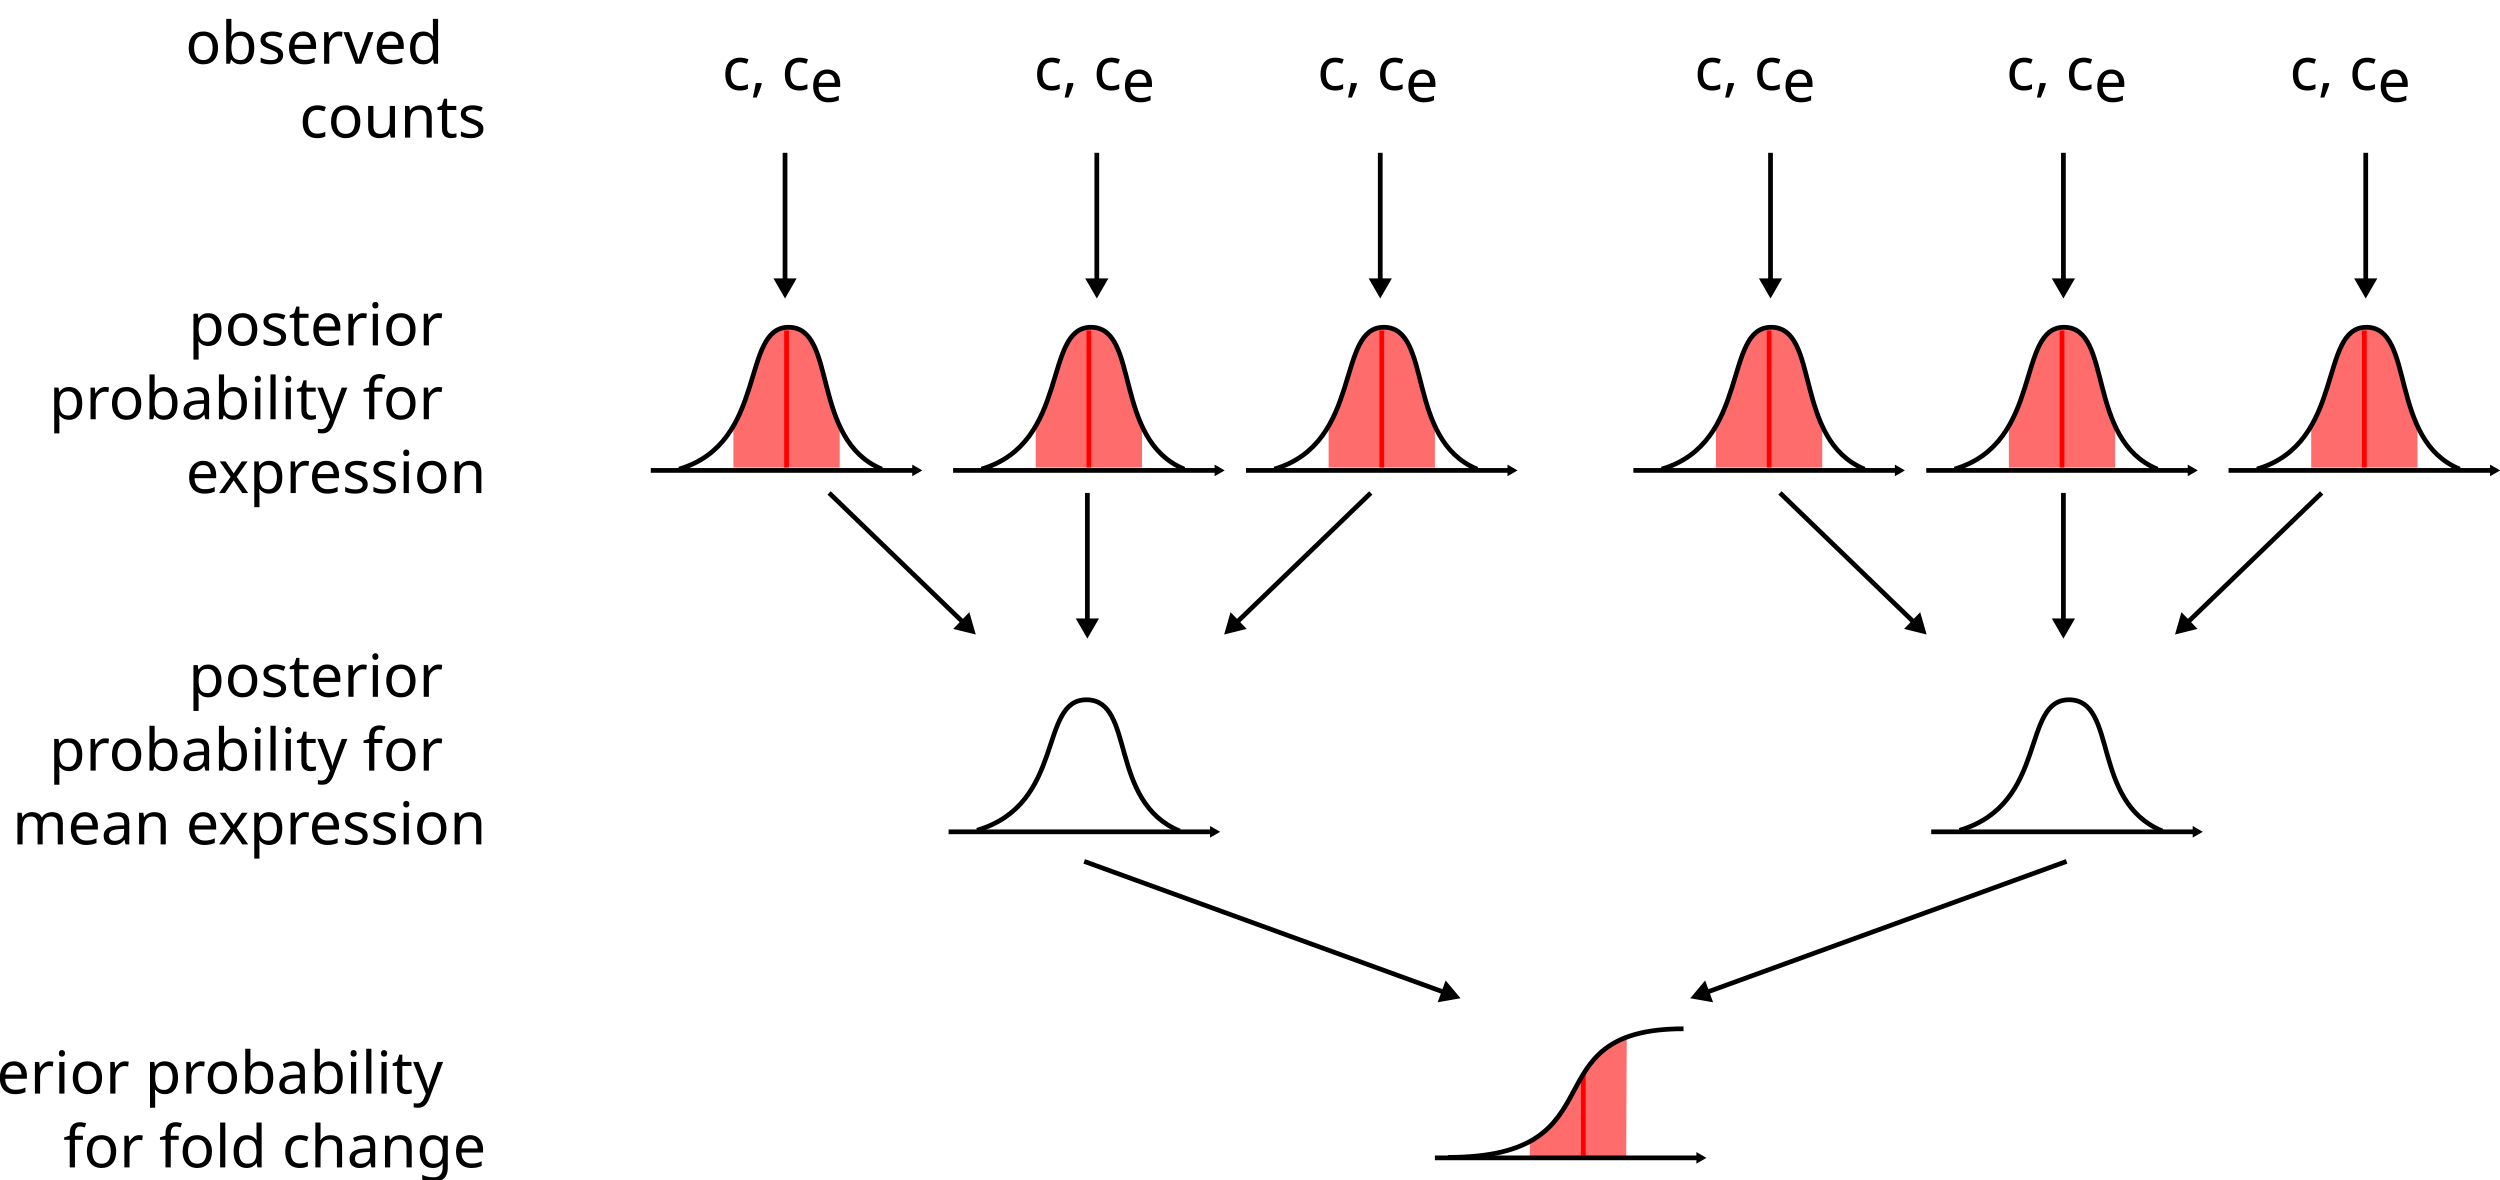
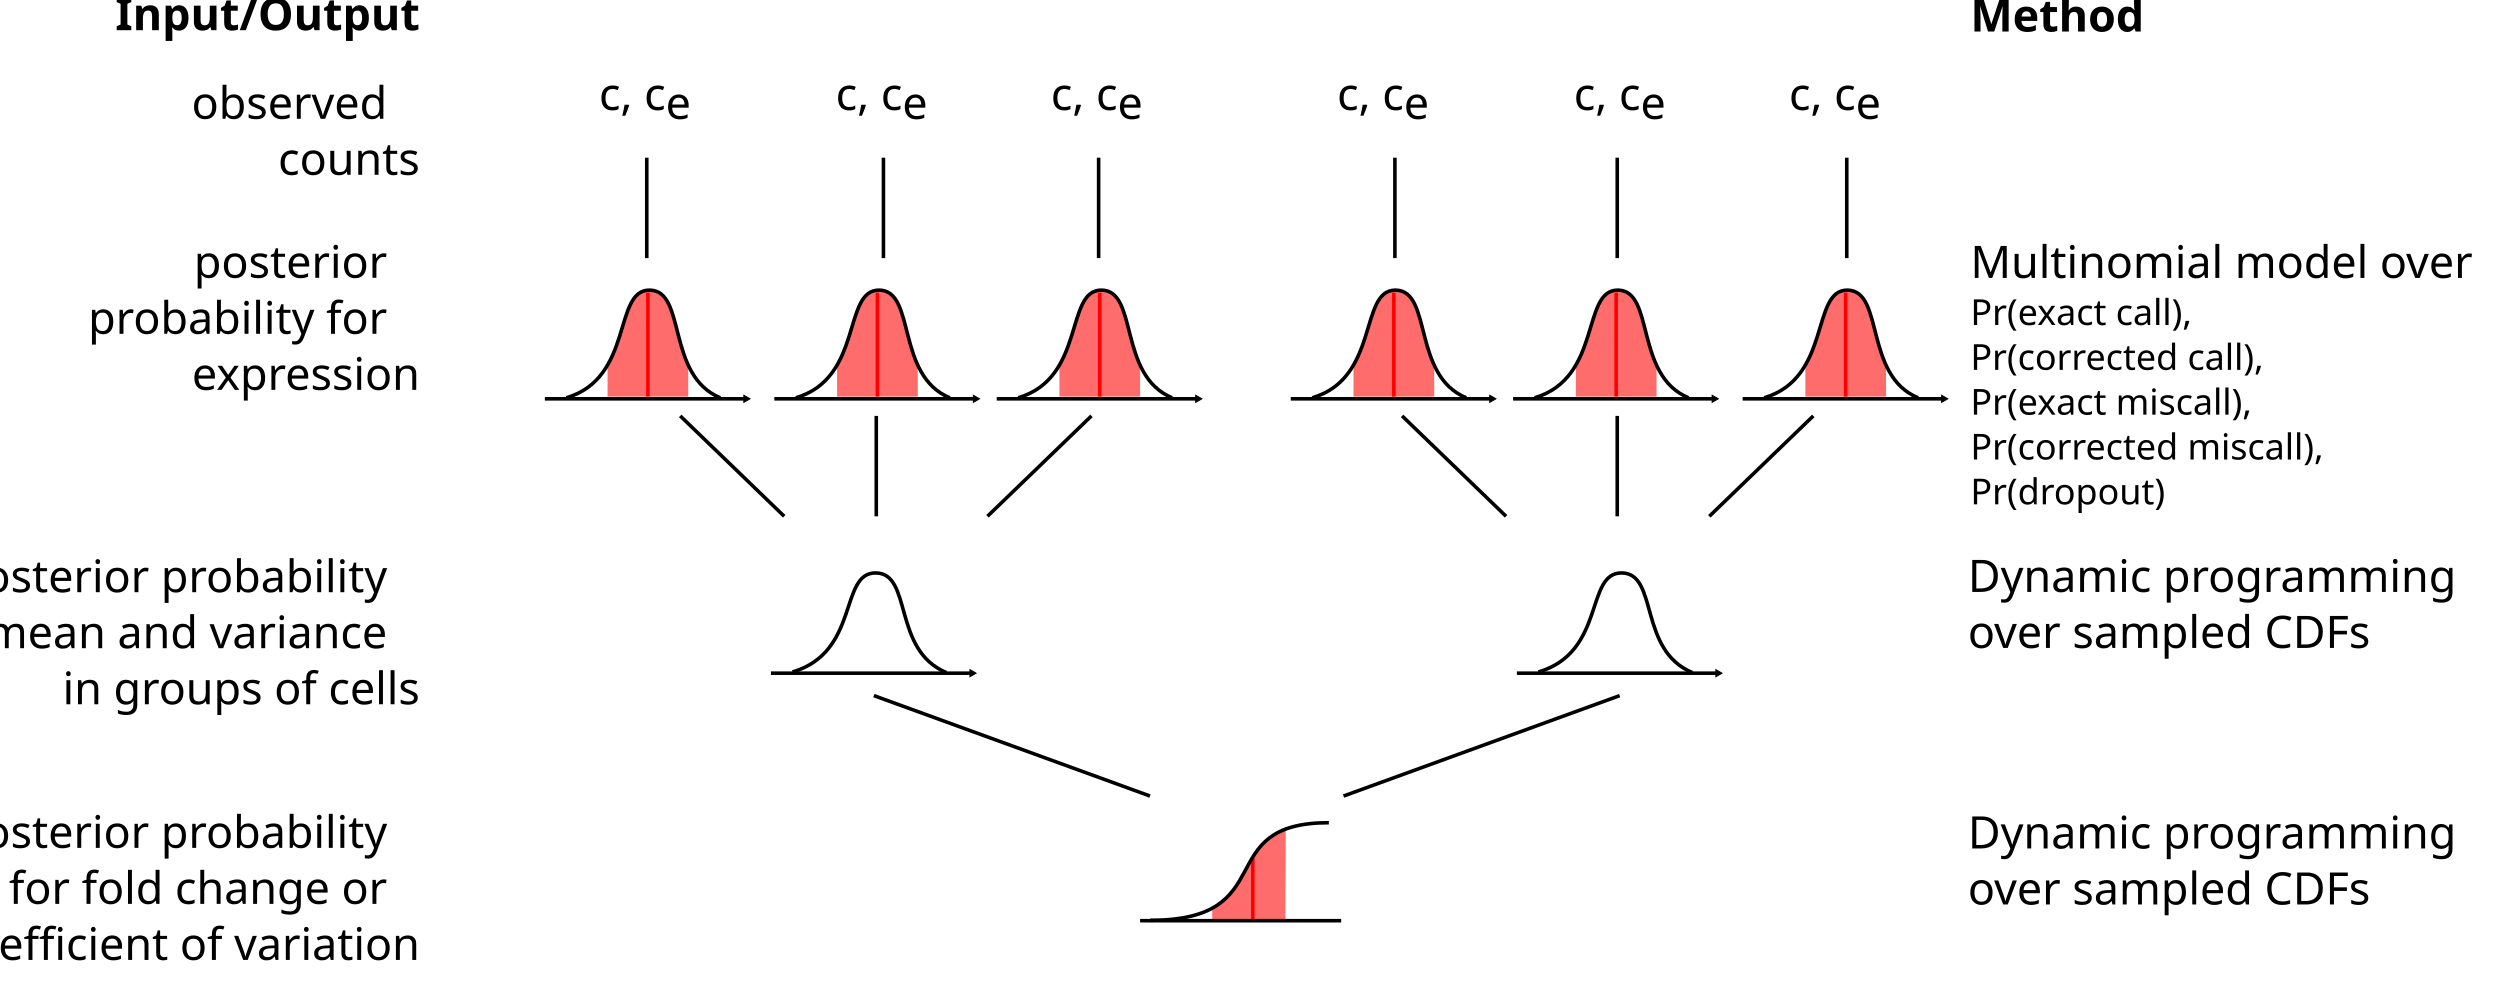
- <svg xmlns="http://www.w3.org/2000/svg" width="149.357mm" height="70.477mm" viewBox="0 0 529.216 249.722" id="svg2" version="1.1">
+ <svg xmlns="http://www.w3.org/2000/svg" width="196.741mm" height="77.484mm" viewBox="0 0 697.115 274.55" id="svg2" version="1.1">
  <defs id="defs4">
    <marker style="overflow:visible" id="marker4360" refX="0" refY="0" orient="auto">
      <path transform="scale(0.2,0.2)" style="fill:#000000;fill-opacity:1;fill-rule:evenodd;stroke:#000000;stroke-width:1pt;stroke-opacity:1" d="m 5.77,0 -8.65,5 0,-10 8.65,5 z" id="path4362" />
    </marker>
    <marker orient="auto" refY="0" refX="0" id="marker4354" style="overflow:visible">
      <path id="path4356" d="m 5.77,0 -8.65,5 0,-10 8.65,5 z" style="fill:#000000;fill-opacity:1;fill-rule:evenodd;stroke:#000000;stroke-width:1pt;stroke-opacity:1" transform="scale(0.4,0.4)" />
    </marker>
    <marker orient="auto" refY="0" refX="0" id="marker4350" style="overflow:visible">
      <path id="path4352" d="m 5.77,0 -8.65,5 0,-10 8.65,5 z" style="fill:#000000;fill-opacity:1;fill-rule:evenodd;stroke:#000000;stroke-width:1pt;stroke-opacity:1" transform="scale(0.4,0.4)" />
    </marker>
    <marker orient="auto" refY="0" refX="0" id="marker10887" style="overflow:visible">
      <path id="path10889" d="m 5.77,0 -8.65,5 0,-10 8.65,5 z" style="fill:#000000;fill-opacity:1;fill-rule:evenodd;stroke:#000000;stroke-width:1pt;stroke-opacity:1" transform="scale(0.4,0.4)" />
    </marker>
-     <marker style="overflow:visible" id="marker9231" refX="0" refY="0" orient="auto">
-       <path transform="scale(0.4,0.4)" style="fill:#000000;fill-opacity:1;fill-rule:evenodd;stroke:#000000;stroke-width:1pt;stroke-opacity:1" d="m 5.77,0 -8.65,5 0,-10 8.65,5 z" id="path9233" />
-     </marker>
-     <marker orient="auto" refY="0" refX="0" id="marker8805" style="overflow:visible">
-       <path id="path8807" d="m 5.77,0 -8.65,5 0,-10 8.65,5 z" style="fill:#000000;fill-opacity:1;fill-rule:evenodd;stroke:#000000;stroke-width:1pt;stroke-opacity:1" transform="scale(0.4,0.4)" />
-     </marker>
-     <marker style="overflow:visible" id="marker5971" refX="0" refY="0" orient="auto">
-       <path transform="scale(0.4,0.4)" style="fill:#000000;fill-opacity:1;fill-rule:evenodd;stroke:#000000;stroke-width:1pt;stroke-opacity:1" d="m 5.77,0 -8.65,5 0,-10 8.65,5 z" id="path5973" />
-     </marker>
-     <marker style="overflow:visible" id="marker5287" refX="0" refY="0" orient="auto">
-       <path transform="scale(0.4,0.4)" style="fill:#000000;fill-opacity:1;fill-rule:evenodd;stroke:#000000;stroke-width:1pt;stroke-opacity:1" d="m 5.77,0 -8.65,5 0,-10 8.65,5 z" id="path5289" />
-     </marker>
-     <marker orient="auto" refY="0" refX="0" id="marker5065" style="overflow:visible">
-       <path id="path5067" d="m 5.77,0 -8.65,5 0,-10 8.65,5 z" style="fill:#000000;fill-opacity:1;fill-rule:evenodd;stroke:#000000;stroke-width:1pt;stroke-opacity:1" transform="scale(0.4,0.4)" />
-     </marker>
-     <marker style="overflow:visible" id="marker4807" refX="0" refY="0" orient="auto">
-       <path transform="scale(0.4,0.4)" style="fill:#000000;fill-opacity:1;fill-rule:evenodd;stroke:#000000;stroke-width:1pt;stroke-opacity:1" d="m 5.77,0 -8.65,5 0,-10 8.65,5 z" id="path4809" />
-     </marker>
-     <marker orient="auto" refY="0" refX="0" id="TriangleOutM" style="overflow:visible">
-       <path id="path4297" d="m 5.77,0 -8.65,5 0,-10 8.65,5 z" style="fill:#000000;fill-opacity:1;fill-rule:evenodd;stroke:#000000;stroke-width:1pt;stroke-opacity:1" transform="scale(0.4,0.4)" />
-     </marker>
    <marker style="overflow:visible" id="marker4733" refX="0" refY="0" orient="auto">
      <path transform="scale(0.2,0.2)" style="fill:#000000;fill-opacity:1;fill-rule:evenodd;stroke:#000000;stroke-width:1pt;stroke-opacity:1" d="m 5.77,0 -8.65,5 0,-10 8.65,5 z" id="path4735" />
    </marker>
    <marker orient="auto" refY="0" refX="0" id="TriangleOutS" style="overflow:visible">
      <path id="path4300" d="m 5.77,0 -8.65,5 0,-10 8.65,5 z" style="fill:#000000;fill-opacity:1;fill-rule:evenodd;stroke:#000000;stroke-width:1pt;stroke-opacity:1" transform="scale(0.2,0.2)" />
    </marker>
  </defs>
-   <g id="layer1" transform="translate(86.18046,-53.01717)">
-     <path style="fill:#ff0000;fill-opacity:0.575;stroke:none;stroke-width:1.5;stroke-linejoin:round;stroke-miterlimit:4;stroke-dasharray:none;stroke-dashoffset:0;stroke-opacity:1" d="m 248.281,281.526 c 2.55,-4.182 5.725,-7.114 9.899,-9.546 l -0.121,25.809 -20.385,0 0,-3.359 c 5.036,-1.927 8.071,-7.853 10.607,-12.905 z" id="rect4378" />
-     <path style="fill:none;fill-rule:evenodd;stroke:#ff0000;stroke-width:1px;stroke-linecap:butt;stroke-linejoin:miter;stroke-opacity:1" d="m 248.988,280.376 0,17.331" id="path4376" />
+   <g id="layer1" transform="translate(100.3467,-41.39093)">
+     <path style="fill:#ff0000;fill-opacity:0.575;stroke:none;stroke-width:1.5;stroke-linejoin:round;stroke-miterlimit:4;stroke-dasharray:none;stroke-dashoffset:0;stroke-opacity:1;marker-end:" d="m 248.281,281.526 c 2.55,-4.182 5.725,-7.114 9.899,-9.546 l -0.121,25.809 -20.385,0 0,-3.359 c 5.036,-1.927 8.071,-7.853 10.607,-12.905 z" id="rect4378" />
+     <path style="fill:none;fill-rule:evenodd;stroke:#ff0000;stroke-width:1px;stroke-linecap:butt;stroke-linejoin:miter;stroke-opacity:1;marker-end:" d="m 248.988,280.376 0,17.331" id="path4376" />
    <text xml:space="preserve" style="font-style:normal;font-weight:normal;font-size:65%;line-height:125%;font-family:sans-serif;letter-spacing:0px;word-spacing:0px;baseline-shift:sub;fill:#000000;fill-opacity:1;stroke:none;stroke-width:1px;stroke-linecap:butt;stroke-linejoin:miter;stroke-opacity:1" x="66.67" y="70.494" id="text4136">
      <tspan id="tspan4138" x="66.67" y="70.494" style="font-size:12.5px">c, c<tspan style="font-size:12.5px;baseline-shift:sub" id="tspan4144">e</tspan>
      </tspan>
    </text>
-     <text xml:space="preserve" style="font-style:normal;font-weight:normal;font-size:17.5px;line-height:125%;font-family:sans-serif;text-align:end;letter-spacing:0px;word-spacing:0px;text-anchor:end;fill:#000000;fill-opacity:1;stroke:none;stroke-width:1px;stroke-linecap:butt;stroke-linejoin:miter;stroke-opacity:1" x="39.467" y="66.514" id="text4500">
-       <tspan x="39.467" y="66.514" style="font-size:12.5px;text-align:end;text-anchor:end" id="tspan4729">observed</tspan>
-       <tspan x="39.467" y="82.139" id="tspan4504" style="font-size:12.5px;text-align:end;text-anchor:end">counts</tspan>
+     <text xml:space="preserve" style="font-style:normal;font-weight:normal;font-size:17.5px;line-height:125%;font-family:sans-serif;text-align:end;letter-spacing:0px;word-spacing:0px;text-anchor:end;fill:#000000;fill-opacity:1;stroke:none;stroke-width:1px;stroke-linecap:butt;stroke-linejoin:miter;stroke-opacity:1" x="39.467" y="74.514" id="text4500">
+       <tspan x="39.467" y="74.514" style="font-size:12.5px;text-align:end;text-anchor:end" id="tspan4729">observed</tspan>
+       <tspan x="39.467" y="90.139" id="tspan4504" style="font-size:12.5px;text-align:end;text-anchor:end">counts</tspan>
    </text>
-     <text id="text4508" y="110.514" x="39.467" style="font-style:normal;font-weight:normal;font-size:17.5px;line-height:125%;font-family:sans-serif;text-align:end;letter-spacing:0px;word-spacing:0px;text-anchor:end;fill:#000000;fill-opacity:1;stroke:none;stroke-width:1px;stroke-linecap:butt;stroke-linejoin:miter;stroke-opacity:1" xml:space="preserve">
-       <tspan style="font-size:12.5px;text-align:end;text-anchor:end" id="tspan4512" y="110.514" x="39.467" />
-       <tspan style="font-size:12.5px;text-align:end;text-anchor:end" y="126.139" x="39.467" id="tspan11023">posterior</tspan>
-       <tspan style="font-size:12.5px;text-align:end;text-anchor:end" y="141.764" x="39.467" id="tspan4516">probability for</tspan>
-       <tspan style="font-size:12.5px;text-align:end;text-anchor:end" y="157.389" x="39.467" id="tspan4518">expression</tspan>
+     <text id="text4508" y="103.221" x="39.467" style="font-style:normal;font-weight:normal;font-size:17.5px;line-height:125%;font-family:sans-serif;text-align:end;letter-spacing:0px;word-spacing:0px;text-anchor:end;fill:#000000;fill-opacity:1;stroke:none;stroke-width:1px;stroke-linecap:butt;stroke-linejoin:miter;stroke-opacity:1" xml:space="preserve">
+       <tspan style="font-size:12.5px;text-align:end;text-anchor:end" id="tspan4512" y="103.221" x="39.467" />
+       <tspan style="font-size:12.5px;text-align:end;text-anchor:end" y="118.846" x="39.467" id="tspan11023">posterior</tspan>
+       <tspan style="font-size:12.5px;text-align:end;text-anchor:end" y="134.471" x="39.467" id="tspan4516">probability for</tspan>
+       <tspan style="font-size:12.5px;text-align:end;text-anchor:end" y="150.096" x="39.467" id="tspan4518">expression</tspan>
    </text>
    <g id="g4364">
      <path style="fill:none;fill-rule:evenodd;stroke:#000000;stroke-width:1px;stroke-linecap:butt;stroke-linejoin:miter;stroke-opacity:1;marker-end:url(#marker4360)" d="m 114.627,229.103 56.063,0" id="path4522" />
      <path style="fill:none;fill-rule:evenodd;stroke:#000000;stroke-width:1px;stroke-linecap:butt;stroke-linejoin:miter;stroke-opacity:1" d="m 120.627,228.78 c 18.856,-5.556 12.969,-27.731 23.234,-27.628 10.3,0.104 4.546,21.55 19.698,27.779" id="path4524" />
    </g>
-     <text xml:space="preserve" style="font-style:normal;font-weight:normal;font-size:17.5px;line-height:125%;font-family:sans-serif;text-align:end;letter-spacing:0px;word-spacing:0px;text-anchor:end;fill:#000000;fill-opacity:1;stroke:none;stroke-width:1px;stroke-linecap:butt;stroke-linejoin:miter;stroke-opacity:1" x="39.467" y="200.514" id="text4526">
-       <tspan x="39.467" y="200.514" id="tspan4528" style="font-size:12.5px;text-align:end;text-anchor:end">posterior</tspan>
-       <tspan id="tspan4530" x="39.467" y="216.139" style="font-size:12.5px;text-align:end;text-anchor:end">probability for</tspan>
-       <tspan id="tspan4532" x="39.467" y="231.764" style="font-size:12.5px;text-align:end;text-anchor:end">mean expression</tspan>
+     <text xml:space="preserve" style="font-style:normal;font-weight:normal;font-size:17.5px;line-height:125%;font-family:sans-serif;text-align:end;letter-spacing:0px;word-spacing:0px;text-anchor:end;fill:#000000;fill-opacity:1;stroke:none;stroke-width:1px;stroke-linecap:butt;stroke-linejoin:miter;stroke-opacity:1" x="39.467" y="206.514" id="text4526">
+       <tspan id="tspan4530" x="39.467" y="206.514" style="font-size:12.5px;text-align:end;text-anchor:end">posterior probability</tspan>
+       <tspan id="tspan4532" x="39.467" y="222.139" style="font-size:12.5px;text-align:end;text-anchor:end">for mean and variance</tspan>
+       <tspan x="39.467" y="237.764" style="font-size:12.5px;text-align:end;text-anchor:end" id="tspan4385">in groups of cells</tspan>
    </text>
-     <text id="text4534" y="284.514" x="39.467" style="font-style:normal;font-weight:normal;font-size:17.5px;line-height:125%;font-family:sans-serif;text-align:end;letter-spacing:0px;word-spacing:0px;text-anchor:end;fill:#000000;fill-opacity:1;stroke:none;stroke-width:1px;stroke-linecap:butt;stroke-linejoin:miter;stroke-opacity:1" xml:space="preserve">
-       <tspan style="font-size:12.5px;text-align:end;text-anchor:end" y="284.514" x="39.467" id="tspan4540">posterior probability</tspan>
-       <tspan style="font-size:12.5px;text-align:end;text-anchor:end" y="300.139" x="39.467" id="tspan4547">for fold change</tspan>
+     <text id="text4534" y="277.807" x="39.467" style="font-style:normal;font-weight:normal;font-size:17.5px;line-height:125%;font-family:sans-serif;text-align:end;letter-spacing:0px;word-spacing:0px;text-anchor:end;fill:#000000;fill-opacity:1;stroke:none;stroke-width:1px;stroke-linecap:butt;stroke-linejoin:miter;stroke-opacity:1" xml:space="preserve">
+       <tspan style="font-size:12.5px;text-align:end;text-anchor:end" y="277.807" x="39.467" id="tspan4540">posterior probability</tspan>
+       <tspan style="font-size:12.5px;text-align:end;text-anchor:end" y="293.432" x="39.467" id="tspan4547">for fold change or</tspan>
+       <tspan style="font-size:12.5px;text-align:end;text-anchor:end" y="309.057" x="39.467" id="tspan4383">coefficient of variation</tspan>
    </text>
-     <path style="fill:none;fill-rule:evenodd;stroke:#000000;stroke-width:1px;stroke-linecap:butt;stroke-linejoin:miter;stroke-opacity:1;marker-end:url(#TriangleOutS)" d="m 217.569,298.123 56.063,0" id="path4551" />
-     <path id="path11040" d="m 220.35,298.022 c 37.124,0 16.616,-27.224 49.851,-27.224" style="fill:none;fill-rule:evenodd;stroke:#000000;stroke-width:1px;stroke-linecap:butt;stroke-linejoin:miter;stroke-opacity:1" />
+     <path style="fill:none;fill-rule:evenodd;stroke:#000000;stroke-width:1px;stroke-linecap:butt;stroke-linejoin:miter;stroke-opacity:1;marker-end:" d="m 217.569,298.123 56.063,0" id="path4551" />
+     <path id="path11040" d="m 220.35,298.022 c 37.124,0 16.616,-27.224 49.851,-27.224" style="fill:none;fill-rule:evenodd;stroke:#000000;stroke-width:1px;stroke-linecap:butt;stroke-linejoin:miter;stroke-opacity:1;marker-end:" />
    <text id="text4567" y="70.494" x="132.67" style="font-style:normal;font-weight:normal;font-size:65%;line-height:125%;font-family:sans-serif;letter-spacing:0px;word-spacing:0px;baseline-shift:sub;fill:#000000;fill-opacity:1;stroke:none;stroke-width:1px;stroke-linecap:butt;stroke-linejoin:miter;stroke-opacity:1" xml:space="preserve">
      <tspan style="font-size:12.5px" y="70.494" x="132.67" id="tspan4569">c, c<tspan id="tspan4571" style="font-size:12.5px;baseline-shift:sub">e</tspan>
      </tspan>
    </text>
    <text xml:space="preserve" style="font-style:normal;font-weight:normal;font-size:65%;line-height:125%;font-family:sans-serif;letter-spacing:0px;word-spacing:0px;baseline-shift:sub;fill:#000000;fill-opacity:1;stroke:none;stroke-width:1px;stroke-linecap:butt;stroke-linejoin:miter;stroke-opacity:1" x="192.67" y="70.494" id="text4573">
      <tspan id="tspan4575" x="192.67" y="70.494" style="font-size:12.5px">c, c<tspan style="font-size:12.5px;baseline-shift:sub" id="tspan4577">e</tspan>
      </tspan>
    </text>
-     <path style="fill:none;fill-rule:evenodd;stroke:#000000;stroke-width:1px;stroke-linecap:butt;stroke-linejoin:miter;stroke-opacity:1;marker-end:url(#TriangleOutM)" d="M 80,85.362 80,113.362" id="path4731" />
-     <path id="path4805" d="m 146,85.362 0,28" style="fill:none;fill-rule:evenodd;stroke:#000000;stroke-width:1px;stroke-linecap:butt;stroke-linejoin:miter;stroke-opacity:1;marker-end:url(#marker4350)" />
-     <path style="fill:none;fill-rule:evenodd;stroke:#000000;stroke-width:1px;stroke-linecap:butt;stroke-linejoin:miter;stroke-opacity:1;marker-end:url(#marker5065)" d="m 206,85.362 0,28" id="path5063" />
-     <path id="path5285" d="m 144,157.362 0,28" style="fill:none;fill-rule:evenodd;stroke:#000000;stroke-width:1px;stroke-linecap:butt;stroke-linejoin:miter;stroke-opacity:1;marker-end:url(#marker4354)" />
-     <path id="path5969" d="M 204,157.362 175,185.362" style="fill:none;fill-rule:evenodd;stroke:#000000;stroke-width:1px;stroke-linecap:butt;stroke-linejoin:miter;stroke-opacity:1;marker-end:url(#marker5971)" />
-     <path style="fill:none;fill-rule:evenodd;stroke:#000000;stroke-width:1px;stroke-linecap:butt;stroke-linejoin:miter;stroke-opacity:1;marker-end:url(#marker8805)" d="M 89.328,157.362 118.328,185.362" id="path8803" />
-     <path id="path9229" d="m 143.328,235.362 77,28" style="fill:none;fill-rule:evenodd;stroke:#000000;stroke-width:1px;stroke-linecap:butt;stroke-linejoin:miter;stroke-opacity:1;marker-end:url(#marker9231)" />
+     <path style="fill:none;fill-rule:evenodd;stroke:#000000;stroke-width:1px;stroke-linecap:butt;stroke-linejoin:miter;stroke-opacity:1;marker-end:" d="M 80,85.362 80,113.362" id="path4731" />
+     <path id="path4805" d="m 146,85.362 0,28" style="fill:none;fill-rule:evenodd;stroke:#000000;stroke-width:1px;stroke-linecap:butt;stroke-linejoin:miter;stroke-opacity:1;marker-end:" />
+     <path style="fill:none;fill-rule:evenodd;stroke:#000000;stroke-width:1px;stroke-linecap:butt;stroke-linejoin:miter;stroke-opacity:1;marker-end:" d="m 206,85.362 0,28" id="path5063" />
+     <path id="path5285" d="m 144,157.362 0,28" style="fill:none;fill-rule:evenodd;stroke:#000000;stroke-width:1px;stroke-linecap:butt;stroke-linejoin:miter;stroke-opacity:1;marker-end:" />
+     <path id="path5969" d="M 204,157.362 175,185.362" style="fill:none;fill-rule:evenodd;stroke:#000000;stroke-width:1px;stroke-linecap:butt;stroke-linejoin:miter;stroke-opacity:1;marker-end:" />
+     <path style="fill:none;fill-rule:evenodd;stroke:#000000;stroke-width:1px;stroke-linecap:butt;stroke-linejoin:miter;stroke-opacity:1;marker-end:" d="M 89.328,157.362 118.328,185.362" id="path8803" />
+     <path id="path9229" d="m 143.328,235.362 77,28" style="fill:none;fill-rule:evenodd;stroke:#000000;stroke-width:1px;stroke-linecap:butt;stroke-linejoin:miter;stroke-opacity:1;marker-end:" />
    <text id="text10825" y="70.494" x="272.501" style="font-style:normal;font-weight:normal;font-size:65%;line-height:125%;font-family:sans-serif;letter-spacing:0px;word-spacing:0px;baseline-shift:sub;fill:#000000;fill-opacity:1;stroke:none;stroke-width:1px;stroke-linecap:butt;stroke-linejoin:miter;stroke-opacity:1" xml:space="preserve">
      <tspan style="font-size:12.5px" y="70.494" x="272.501" id="tspan10827">c, c<tspan id="tspan10829" style="font-size:12.5px;baseline-shift:sub">e</tspan>
      </tspan>
    </text>
    <text xml:space="preserve" style="font-style:normal;font-weight:normal;font-size:65%;line-height:125%;font-family:sans-serif;letter-spacing:0px;word-spacing:0px;baseline-shift:sub;fill:#000000;fill-opacity:1;stroke:none;stroke-width:1px;stroke-linecap:butt;stroke-linejoin:miter;stroke-opacity:1" x="338.501" y="70.494" id="text10861">
      <tspan id="tspan10863" x="338.501" y="70.494" style="font-size:12.5px">c, c<tspan style="font-size:12.5px;baseline-shift:sub" id="tspan10865">e</tspan>
      </tspan>
    </text>
    <text id="text10867" y="70.494" x="398.501" style="font-style:normal;font-weight:normal;font-size:65%;line-height:125%;font-family:sans-serif;letter-spacing:0px;word-spacing:0px;baseline-shift:sub;fill:#000000;fill-opacity:1;stroke:none;stroke-width:1px;stroke-linecap:butt;stroke-linejoin:miter;stroke-opacity:1" xml:space="preserve">
      <tspan style="font-size:12.5px" y="70.494" x="398.501" id="tspan10869">c, c<tspan id="tspan10871" style="font-size:12.5px;baseline-shift:sub">e</tspan>
      </tspan>
    </text>
-     <path id="path10873" d="m 414.615,85.362 0,28" style="fill:none;fill-rule:evenodd;stroke:#000000;stroke-width:1px;stroke-linecap:butt;stroke-linejoin:miter;stroke-opacity:1;marker-end:url(#TriangleOutM)" />
-     <path style="fill:none;fill-rule:evenodd;stroke:#000000;stroke-width:1px;stroke-linecap:butt;stroke-linejoin:miter;stroke-opacity:1;marker-end:url(#marker4807)" d="m 350.615,85.362 0,28" id="path10875" />
-     <path id="path10877" d="m 288.615,85.362 0,28" style="fill:none;fill-rule:evenodd;stroke:#000000;stroke-width:1px;stroke-linecap:butt;stroke-linejoin:miter;stroke-opacity:1;marker-end:url(#marker5065)" />
-     <path style="fill:none;fill-rule:evenodd;stroke:#000000;stroke-width:1px;stroke-linecap:butt;stroke-linejoin:miter;stroke-opacity:1;marker-end:url(#marker5287)" d="m 350.615,157.362 0,28" id="path10879" />
-     <path style="fill:none;fill-rule:evenodd;stroke:#000000;stroke-width:1px;stroke-linecap:butt;stroke-linejoin:miter;stroke-opacity:1;marker-end:url(#marker5971)" d="m 290.615,157.362 29,28" id="path10881" />
-     <path id="path10883" d="M 405.287,157.362 376.287,185.362" style="fill:none;fill-rule:evenodd;stroke:#000000;stroke-width:1px;stroke-linecap:butt;stroke-linejoin:miter;stroke-opacity:1;marker-end:url(#marker8805)" />
-     <path style="fill:none;fill-rule:evenodd;stroke:#000000;stroke-width:1px;stroke-linecap:butt;stroke-linejoin:miter;stroke-opacity:1;marker-end:url(#marker10887)" d="m 351.287,235.362 -77,28" id="path10885" />
+     <path id="path10873" d="m 414.615,85.362 0,28" style="fill:none;fill-rule:evenodd;stroke:#000000;stroke-width:1px;stroke-linecap:butt;stroke-linejoin:miter;stroke-opacity:1;marker-end:" />
+     <path style="fill:none;fill-rule:evenodd;stroke:#000000;stroke-width:1px;stroke-linecap:butt;stroke-linejoin:miter;stroke-opacity:1;marker-end:" d="m 350.615,85.362 0,28" id="path10875" />
+     <path id="path10877" d="m 288.615,85.362 0,28" style="fill:none;fill-rule:evenodd;stroke:#000000;stroke-width:1px;stroke-linecap:butt;stroke-linejoin:miter;stroke-opacity:1;marker-end:" />
+     <path style="fill:none;fill-rule:evenodd;stroke:#000000;stroke-width:1px;stroke-linecap:butt;stroke-linejoin:miter;stroke-opacity:1;marker-end:" d="m 350.615,157.362 0,28" id="path10879" />
+     <path style="fill:none;fill-rule:evenodd;stroke:#000000;stroke-width:1px;stroke-linecap:butt;stroke-linejoin:miter;stroke-opacity:1;marker-end:" d="m 290.615,157.362 29,28" id="path10881" />
+     <path id="path10883" d="M 405.287,157.362 376.287,185.362" style="fill:none;fill-rule:evenodd;stroke:#000000;stroke-width:1px;stroke-linecap:butt;stroke-linejoin:miter;stroke-opacity:1;marker-end:" />
+     <path style="fill:none;fill-rule:evenodd;stroke:#000000;stroke-width:1px;stroke-linecap:butt;stroke-linejoin:miter;stroke-opacity:1;marker-end:" d="m 351.287,235.362 -77,28" id="path10885" />
    <g id="g4294">
      <path id="rect4250" d="m 79.82,122.739 1.75,-0.25 c 5.583,0.833 7.667,14.667 10,21 l 0,8.5 -22.5,0 0,-9.75 c 4.333,-5.5 5.667,-21.25 10.75,-19.5 z" style="fill:#ff0000;fill-opacity:0.575;stroke:none;stroke-width:1.5;stroke-linejoin:round;stroke-miterlimit:4;stroke-dasharray:none;stroke-dashoffset:0;stroke-opacity:1" />
      <path id="path4146" d="m 51.579,152.598 56.063,0" style="fill:none;fill-rule:evenodd;stroke:#000000;stroke-width:1px;stroke-linecap:butt;stroke-linejoin:miter;stroke-opacity:1;marker-end:url(#TriangleOutS)" />
      <path id="path4428" d="m 57.579,152.318 c 18.856,-5.556 12.969,-30.128 23.234,-30.024 10.3,0.104 4.546,23.8 19.698,30.029" style="fill:none;fill-rule:evenodd;stroke:#000000;stroke-width:1px;stroke-linecap:butt;stroke-linejoin:miter;stroke-opacity:1" />
      <path id="path4246" d="m 80.32,122.989 0,29" style="fill:none;fill-rule:evenodd;stroke:#ff0000;stroke-width:1px;stroke-linecap:butt;stroke-linejoin:miter;stroke-opacity:1" />
    </g>
    <g id="g4300" transform="translate(64,0)">
      <path style="fill:#ff0000;fill-opacity:0.575;stroke:none;stroke-width:1.5;stroke-linejoin:round;stroke-miterlimit:4;stroke-dasharray:none;stroke-dashoffset:0;stroke-opacity:1" d="m 79.82,122.739 1.75,-0.25 c 5.583,0.833 7.667,14.667 10,21 l 0,8.5 -22.5,0 0,-9.75 c 4.333,-5.5 5.667,-21.25 10.75,-19.5 z" id="path4302" />
      <path style="fill:none;fill-rule:evenodd;stroke:#000000;stroke-width:1px;stroke-linecap:butt;stroke-linejoin:miter;stroke-opacity:1;marker-end:url(#TriangleOutS)" d="m 51.579,152.598 56.063,0" id="path4304" />
      <path style="fill:none;fill-rule:evenodd;stroke:#000000;stroke-width:1px;stroke-linecap:butt;stroke-linejoin:miter;stroke-opacity:1" d="m 57.579,152.318 c 18.856,-5.556 12.969,-30.128 23.234,-30.024 10.3,0.104 4.546,23.8 19.698,30.029" id="path4306" />
      <path style="fill:none;fill-rule:evenodd;stroke:#ff0000;stroke-width:1px;stroke-linecap:butt;stroke-linejoin:miter;stroke-opacity:1" d="m 80.32,122.989 0,29" id="path4308" />
    </g>
    <g transform="translate(126,0)" id="g4310">
      <path id="path4312" d="m 79.82,122.739 1.75,-0.25 c 5.583,0.833 7.667,14.667 10,21 l 0,8.5 -22.5,0 0,-9.75 c 4.333,-5.5 5.667,-21.25 10.75,-19.5 z" style="fill:#ff0000;fill-opacity:0.575;stroke:none;stroke-width:1.5;stroke-linejoin:round;stroke-miterlimit:4;stroke-dasharray:none;stroke-dashoffset:0;stroke-opacity:1" />
      <path id="path4314" d="m 51.579,152.598 56.063,0" style="fill:none;fill-rule:evenodd;stroke:#000000;stroke-width:1px;stroke-linecap:butt;stroke-linejoin:miter;stroke-opacity:1;marker-end:url(#TriangleOutS)" />
      <path id="path4316" d="m 57.579,152.318 c 18.856,-5.556 12.969,-30.128 23.234,-30.024 10.3,0.104 4.546,23.8 19.698,30.029" style="fill:none;fill-rule:evenodd;stroke:#000000;stroke-width:1px;stroke-linecap:butt;stroke-linejoin:miter;stroke-opacity:1" />
      <path id="path4318" d="m 80.32,122.989 0,29" style="fill:none;fill-rule:evenodd;stroke:#ff0000;stroke-width:1px;stroke-linecap:butt;stroke-linejoin:miter;stroke-opacity:1" />
    </g>
    <g id="g4320" transform="translate(208,0)">
      <path style="fill:#ff0000;fill-opacity:0.575;stroke:none;stroke-width:1.5;stroke-linejoin:round;stroke-miterlimit:4;stroke-dasharray:none;stroke-dashoffset:0;stroke-opacity:1" d="m 79.82,122.739 1.75,-0.25 c 5.583,0.833 7.667,14.667 10,21 l 0,8.5 -22.5,0 0,-9.75 c 4.333,-5.5 5.667,-21.25 10.75,-19.5 z" id="path4322" />
      <path style="fill:none;fill-rule:evenodd;stroke:#000000;stroke-width:1px;stroke-linecap:butt;stroke-linejoin:miter;stroke-opacity:1;marker-end:url(#TriangleOutS)" d="m 51.579,152.598 56.063,0" id="path4324" />
      <path style="fill:none;fill-rule:evenodd;stroke:#000000;stroke-width:1px;stroke-linecap:butt;stroke-linejoin:miter;stroke-opacity:1" d="m 57.579,152.318 c 18.856,-5.556 12.969,-30.128 23.234,-30.024 10.3,0.104 4.546,23.8 19.698,30.029" id="path4326" />
      <path style="fill:none;fill-rule:evenodd;stroke:#ff0000;stroke-width:1px;stroke-linecap:butt;stroke-linejoin:miter;stroke-opacity:1" d="m 80.32,122.989 0,29" id="path4328" />
    </g>
    <g transform="translate(270,0)" id="g4330">
      <path id="path4332" d="m 79.82,122.739 1.75,-0.25 c 5.583,0.833 7.667,14.667 10,21 l 0,8.5 -22.5,0 0,-9.75 c 4.333,-5.5 5.667,-21.25 10.75,-19.5 z" style="fill:#ff0000;fill-opacity:0.575;stroke:none;stroke-width:1.5;stroke-linejoin:round;stroke-miterlimit:4;stroke-dasharray:none;stroke-dashoffset:0;stroke-opacity:1" />
      <path id="path4334" d="m 51.579,152.598 56.063,0" style="fill:none;fill-rule:evenodd;stroke:#000000;stroke-width:1px;stroke-linecap:butt;stroke-linejoin:miter;stroke-opacity:1;marker-end:url(#TriangleOutS)" />
      <path id="path4336" d="m 57.579,152.318 c 18.856,-5.556 12.969,-30.128 23.234,-30.024 10.3,0.104 4.546,23.8 19.698,30.029" style="fill:none;fill-rule:evenodd;stroke:#000000;stroke-width:1px;stroke-linecap:butt;stroke-linejoin:miter;stroke-opacity:1" />
      <path id="path4338" d="m 80.32,122.989 0,29" style="fill:none;fill-rule:evenodd;stroke:#ff0000;stroke-width:1px;stroke-linecap:butt;stroke-linejoin:miter;stroke-opacity:1" />
    </g>
    <g id="g4340" transform="translate(334,0)">
      <path style="fill:#ff0000;fill-opacity:0.575;stroke:none;stroke-width:1.5;stroke-linejoin:round;stroke-miterlimit:4;stroke-dasharray:none;stroke-dashoffset:0;stroke-opacity:1" d="m 79.82,122.739 1.75,-0.25 c 5.583,0.833 7.667,14.667 10,21 l 0,8.5 -22.5,0 0,-9.75 c 4.333,-5.5 5.667,-21.25 10.75,-19.5 z" id="path4342" />
      <path style="fill:none;fill-rule:evenodd;stroke:#000000;stroke-width:1px;stroke-linecap:butt;stroke-linejoin:miter;stroke-opacity:1;marker-end:url(#TriangleOutS)" d="m 51.579,152.598 56.063,0" id="path4344" />
      <path style="fill:none;fill-rule:evenodd;stroke:#000000;stroke-width:1px;stroke-linecap:butt;stroke-linejoin:miter;stroke-opacity:1" d="m 57.579,152.318 c 18.856,-5.556 12.969,-30.128 23.234,-30.024 10.3,0.104 4.546,23.8 19.698,30.029" id="path4346" />
      <path style="fill:none;fill-rule:evenodd;stroke:#ff0000;stroke-width:1px;stroke-linecap:butt;stroke-linejoin:miter;stroke-opacity:1" d="m 80.32,122.989 0,29" id="path4348" />
    </g>
    <g id="g4368" transform="translate(208,0)">
      <path id="path4370" d="m 114.627,229.103 56.063,0" style="fill:none;fill-rule:evenodd;stroke:#000000;stroke-width:1px;stroke-linecap:butt;stroke-linejoin:miter;stroke-opacity:1;marker-end:url(#marker4360)" />
      <path id="path4372" d="m 120.627,228.78 c 18.856,-5.556 12.969,-27.731 23.234,-27.628 10.3,0.104 4.546,21.55 19.698,27.779" style="fill:none;fill-rule:evenodd;stroke:#000000;stroke-width:1px;stroke-linecap:butt;stroke-linejoin:miter;stroke-opacity:1" />
    </g>
+     <text xml:space="preserve" style="font-style:normal;font-weight:normal;font-size:17.5px;line-height:125%;font-family:sans-serif;letter-spacing:0px;word-spacing:0px;fill:#000000;fill-opacity:1;stroke:none;stroke-width:1px;stroke-linecap:butt;stroke-linejoin:miter;stroke-opacity:1" x="449.099" y="50.181" id="text4325">
+       <tspan id="tspan4327" x="449.099" y="50.181" style="font-style:normal;font-variant:normal;font-weight:bold;font-stretch:normal;font-size:12.5px;font-family:sans-serif;-inkscape-font-specification:'sans-serif Bold'">Method</tspan>
+     </text>
+     <text id="text4329" y="118.888" x="449.099" style="font-style:normal;font-weight:normal;font-size:17.5px;line-height:125%;font-family:sans-serif;letter-spacing:0px;word-spacing:0px;fill:#000000;fill-opacity:1;stroke:none;stroke-width:1px;stroke-linecap:butt;stroke-linejoin:miter;stroke-opacity:1" xml:space="preserve">
+       <tspan style="font-size:12.5px" y="118.888" x="449.099" id="tspan4331">Multinomial model over</tspan>
+       <tspan style="font-size:10px" y="132.021" x="449.099" id="tspan4333">Pr(exact call),</tspan>
+       <tspan style="font-size:10px" y="144.521" x="449.099" id="tspan4335">Pr(corrected call),</tspan>
+       <tspan style="font-size:10px" y="157.021" x="449.099" id="tspan4337">Pr(exact miscall),</tspan>
+       <tspan style="font-size:10px" y="169.521" x="449.099" id="tspan4339">Pr(corrected miscall),</tspan>
+       <tspan style="font-size:10px" y="182.021" x="449.099" id="tspan4341">Pr(dropout)</tspan>
+     </text>
+     <text xml:space="preserve" style="font-style:normal;font-weight:normal;font-size:17.5px;line-height:125%;font-family:sans-serif;letter-spacing:0px;word-spacing:0px;fill:#000000;fill-opacity:1;stroke:none;stroke-width:1px;stroke-linecap:butt;stroke-linejoin:miter;stroke-opacity:1" x="448.392" y="206.444" id="text4343">
+       <tspan id="tspan4355" x="448.392" y="206.444" style="font-size:12.5px">Dynamic programming</tspan>
+       <tspan x="448.392" y="222.069" style="font-size:12.5px" id="tspan4377">over sampled CDFs</tspan>
+     </text>
+     <text id="text4387" y="277.98" x="448.392" style="font-style:normal;font-weight:normal;font-size:17.5px;line-height:125%;font-family:sans-serif;letter-spacing:0px;word-spacing:0px;fill:#000000;fill-opacity:1;stroke:none;stroke-width:1px;stroke-linecap:butt;stroke-linejoin:miter;stroke-opacity:1" xml:space="preserve">
+       <tspan style="font-size:12.5px" y="277.98" x="448.392" id="tspan4389">Dynamic programming</tspan>
+       <tspan id="tspan4391" style="font-size:12.5px" y="293.605" x="448.392">over sampled CDFs</tspan>
+     </text>
+     <text xml:space="preserve" style="font-style:normal;font-weight:normal;font-size:17.5px;line-height:125%;font-family:sans-serif;text-align:end;letter-spacing:0px;word-spacing:0px;text-anchor:end;fill:#000000;fill-opacity:1;stroke:none;stroke-width:1px;stroke-linecap:butt;stroke-linejoin:miter;stroke-opacity:1" x="39.467" y="49.807" id="text4401">
+       <tspan x="39.467" y="49.807" id="tspan4403" style="font-style:normal;font-variant:normal;font-weight:bold;font-stretch:normal;font-size:12.5px;font-family:sans-serif;-inkscape-font-specification:'sans-serif Bold';text-align:end;text-anchor:end">Input/Output</tspan>
+     </text>
  </g>
</svg>
